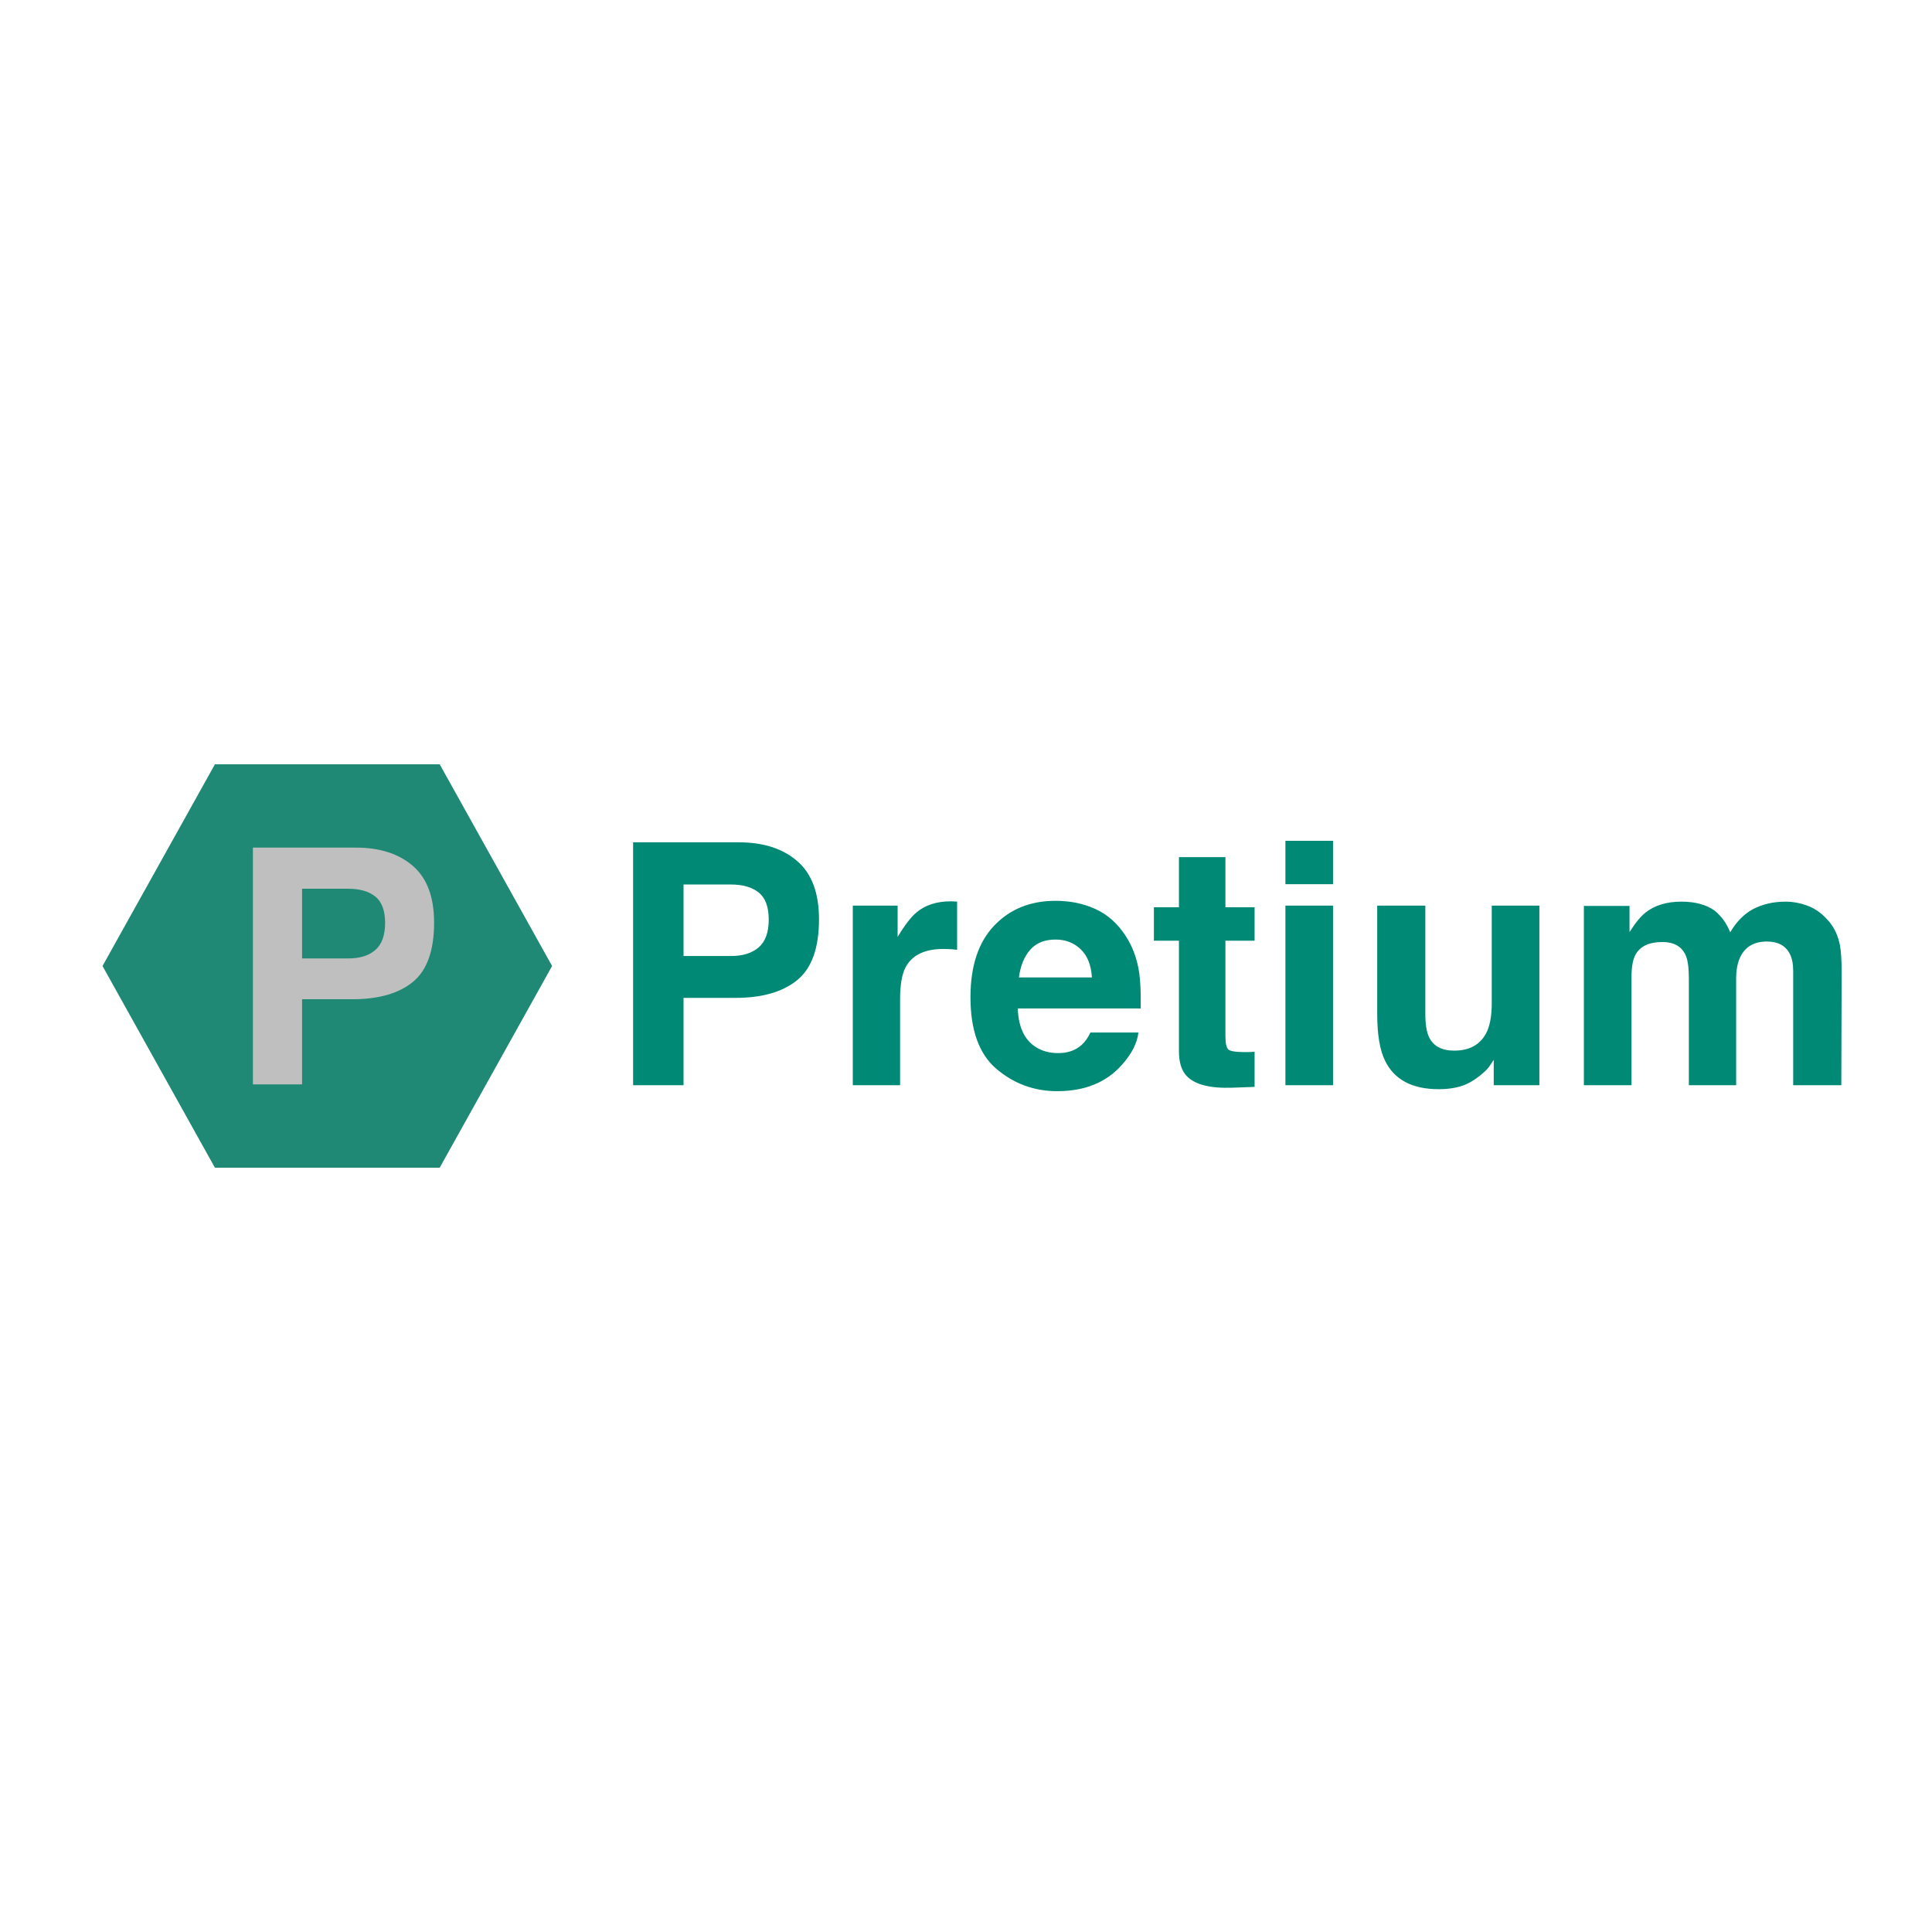
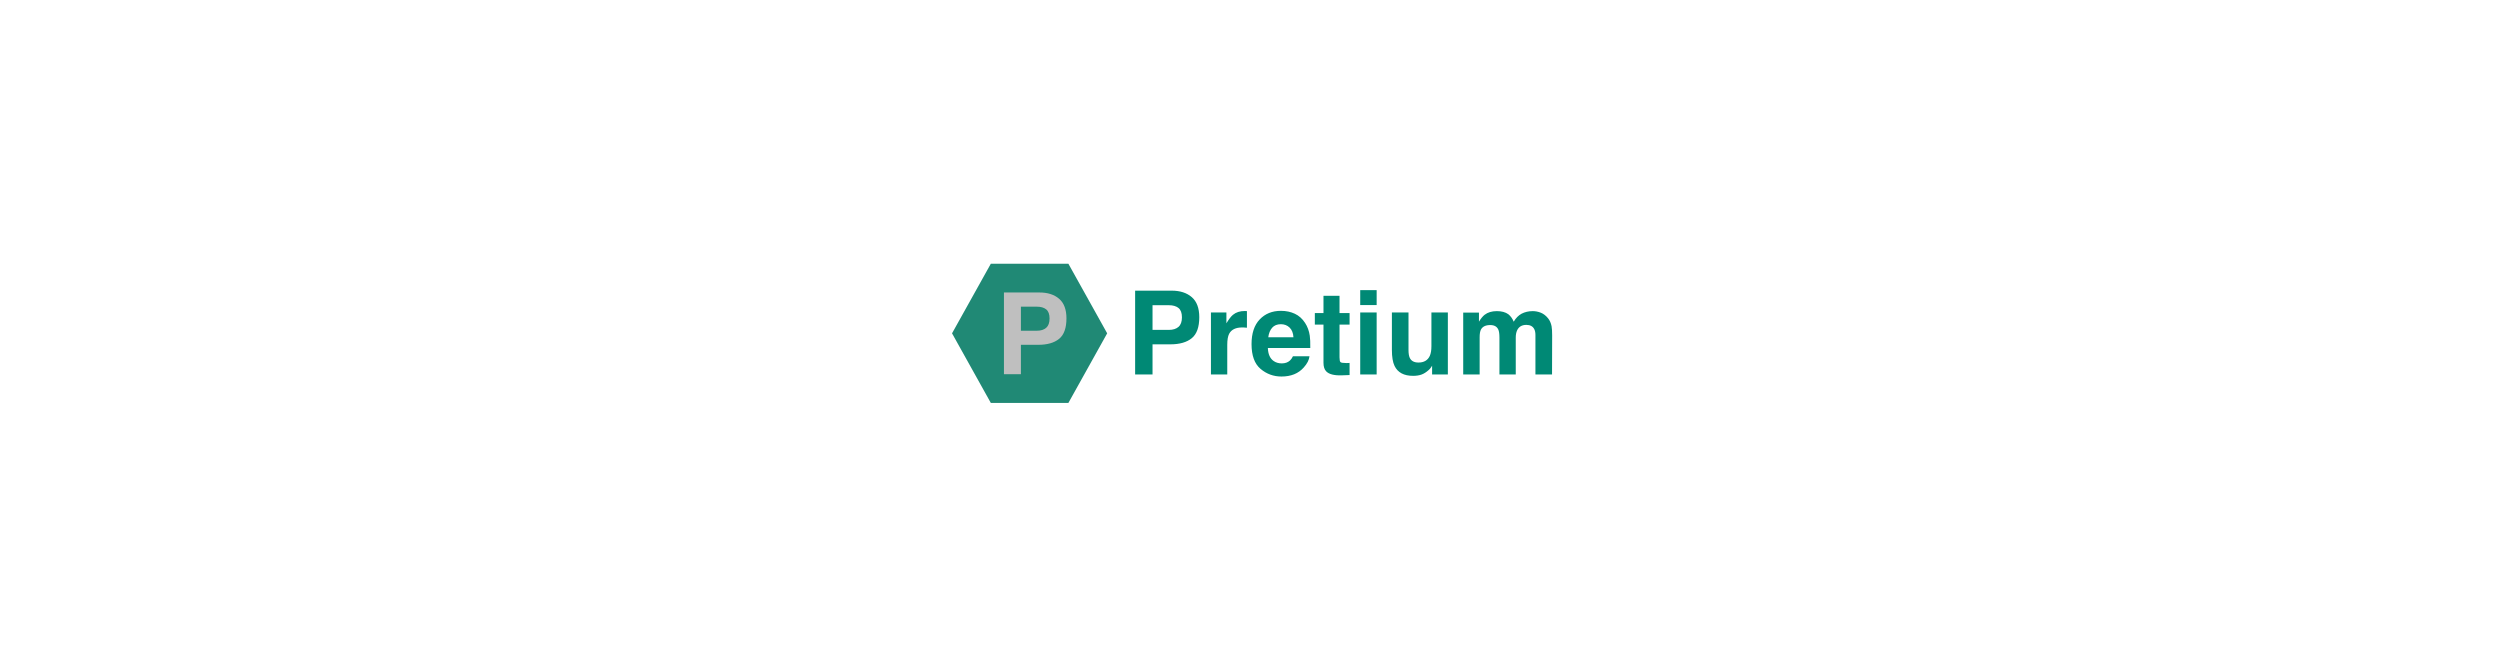
- <svg xmlns="http://www.w3.org/2000/svg" width="1500" height="1500" viewBox="0 0 1500 1500" version="1.1" baseProfile="full">
+ <svg xmlns="http://www.w3.org/2000/svg" width="1500" height="400" viewBox="0 0 1500 1500" version="1.1" baseProfile="full">
  <g transform="scale(1,-1) translate(0,-1500)">
    <path d="M 106.848 135.02 Q 106.848 149.735 99.107 156.005 Q 91.365 162.274 77.418 162.274 L 40.695 162.274 L 40.695 106.741 L 77.418 106.741 Q 91.365 106.741 99.107 113.523 Q 106.848 120.305 106.848 135.02 Z M 145.875 135.276 Q 145.875 101.879 128.985 88.06 Q 112.094 74.24 80.745 74.24 L 40.695 74.24 L 40.695 6.424 L 1.54 6.424 L 1.54 195.031 L 83.688 195.031 Q 112.094 195.031 128.985 180.444 Q 145.875 165.857 145.875 135.276 Z M 248.24 149.223 Q 249.263 149.223 249.967 149.159 Q 250.671 149.095 253.102 148.967 L 253.102 111.604 Q 249.647 111.988 246.96 112.116 Q 244.273 112.243 242.61 112.243 Q 220.601 112.243 213.052 97.912 Q 208.829 89.851 208.829 73.089 L 208.829 6.424 L 172.106 6.424 L 172.106 145.896 L 206.91 145.896 L 206.91 121.584 Q 215.355 135.532 221.625 140.65 Q 231.861 149.223 248.24 149.223 Z M 329.492 119.537 Q 316.824 119.537 309.851 111.604 Q 302.877 103.67 301.086 90.107 L 357.77 90.107 Q 356.875 104.566 349.005 112.052 Q 341.136 119.537 329.492 119.537 Z M 329.492 149.607 Q 346.894 149.607 360.841 143.081 Q 374.789 136.555 383.873 122.48 Q 392.063 110.068 394.494 93.69 Q 395.901 84.093 395.645 66.051 L 300.19 66.051 Q 300.958 45.066 313.37 36.621 Q 320.919 31.375 331.539 31.375 Q 342.799 31.375 349.837 37.773 Q 353.676 41.228 356.619 47.37 L 393.854 47.37 Q 392.447 34.958 380.93 22.162 Q 363.017 1.817 330.772 1.817 Q 304.157 1.817 283.812 18.963 Q 263.467 36.109 263.467 74.752 Q 263.467 110.964 281.828 130.285 Q 300.19 149.607 329.492 149.607 Z M 405.882 118.641 L 405.882 144.616 L 425.331 144.616 L 425.331 183.515 L 461.415 183.515 L 461.415 144.616 L 484.063 144.616 L 484.063 118.641 L 461.415 118.641 L 461.415 44.938 Q 461.415 36.365 463.59 34.254 Q 465.766 32.143 476.898 32.143 Q 478.561 32.143 480.417 32.207 Q 482.272 32.271 484.063 32.399 L 484.063 5.144 L 466.789 4.504 Q 440.942 3.609 431.473 13.461 Q 425.331 19.731 425.331 32.783 L 425.331 118.641 Z M 544.97 162.53 L 507.991 162.53 L 507.991 196.183 L 544.97 196.183 Z M 507.991 145.896 L 544.97 145.896 L 544.97 6.424 L 507.991 6.424 Z M 616.626 145.896 L 616.626 61.829 Q 616.626 49.929 619.441 43.915 Q 624.431 33.294 639.018 33.294 Q 657.7 33.294 664.61 48.393 Q 668.192 56.582 668.192 70.018 L 668.192 145.896 L 705.172 145.896 L 705.172 6.424 L 669.728 6.424 L 669.728 26.129 Q 669.216 25.489 667.169 22.29 Q 665.121 19.091 662.306 16.66 Q 653.733 8.983 645.736 6.168 Q 637.739 3.353 626.99 3.353 Q 596.025 3.353 585.277 25.617 Q 579.263 37.901 579.263 61.829 L 579.263 145.896 Z M 896.211 148.967 Q 905.423 148.967 914.38 145.384 Q 923.337 141.801 930.631 132.844 Q 936.517 125.551 938.564 114.931 Q 939.844 107.893 939.844 94.33 L 939.588 6.424 L 902.224 6.424 L 902.224 95.225 Q 902.224 103.159 899.665 108.277 Q 894.803 118.002 881.751 118.002 Q 866.653 118.002 860.895 105.462 Q 857.952 98.808 857.952 89.467 L 857.952 6.424 L 821.228 6.424 L 821.228 89.467 Q 821.228 101.879 818.669 107.509 Q 814.063 117.618 800.627 117.618 Q 785.016 117.618 779.642 107.509 Q 776.699 101.751 776.699 90.363 L 776.699 6.424 L 739.72 6.424 L 739.72 145.64 L 775.164 145.64 L 775.164 125.295 Q 781.946 136.171 787.959 140.778 Q 798.58 148.967 815.47 148.967 Q 831.465 148.967 841.317 141.929 Q 849.251 135.404 853.345 125.167 Q 860.511 137.451 871.131 143.209 Q 882.391 148.967 896.211 148.967 Z" transform="scale(1,1) translate(490,651)" fill="#008975" opacity="1" />
    <path d="M 350.647 158 L 263.383 314.593 L 88.855 314.593 L 1.59 158 L 88.855 1.407 L 263.383 1.407 L 350.647 158" transform="scale(1,1) translate(78,592)" fill="#208975" opacity="1" />
    <path d="M 103.996 126.421 Q 103.996 140.762 96.451 146.872 Q 88.906 152.983 75.314 152.983 L 39.524 152.983 L 39.524 98.861 L 75.314 98.861 Q 88.906 98.861 96.451 105.47 Q 103.996 112.08 103.996 126.421 Z M 142.03 126.67 Q 142.03 94.122 125.569 80.654 Q 109.109 67.186 78.556 67.186 L 39.524 67.186 L 39.524 1.093 L 1.364 1.093 L 1.364 184.907 L 81.424 184.907 Q 109.109 184.907 125.569 170.691 Q 142.03 156.474 142.03 126.67 Z" transform="scale(1,1) translate(195,657)" fill="#bfbfbf" opacity="1" />
  </g>
</svg>
